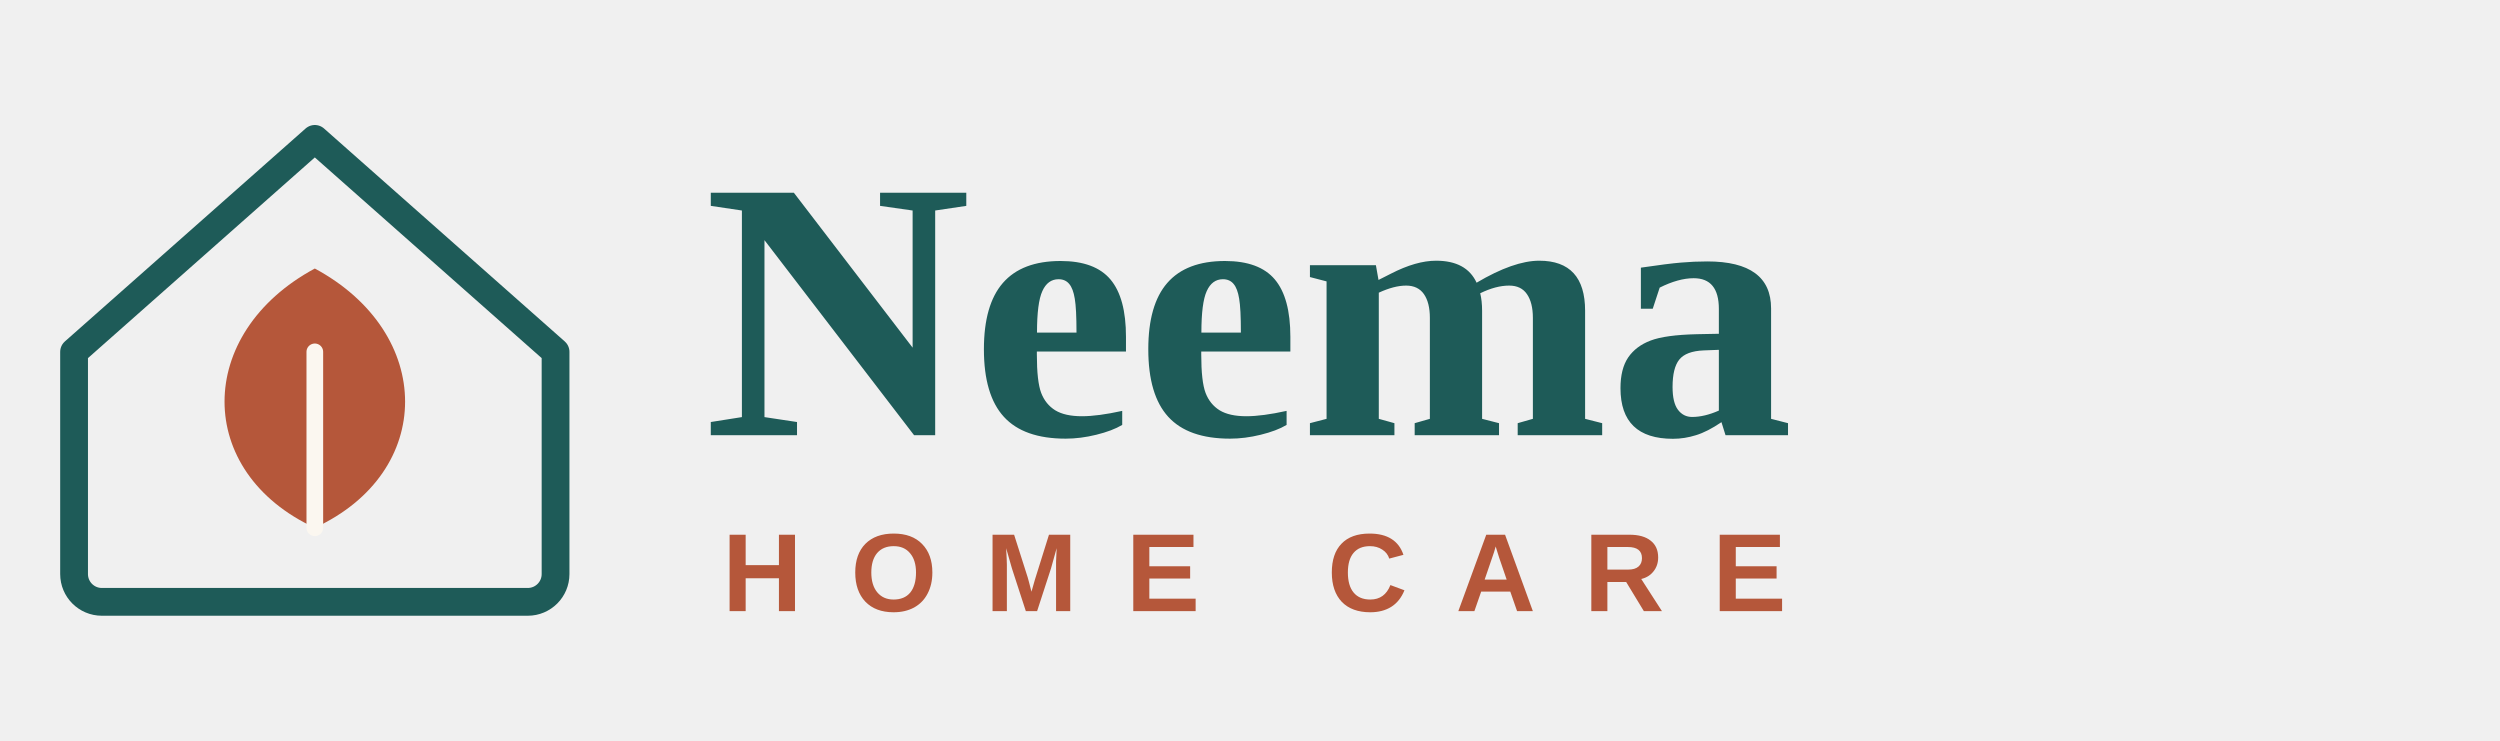
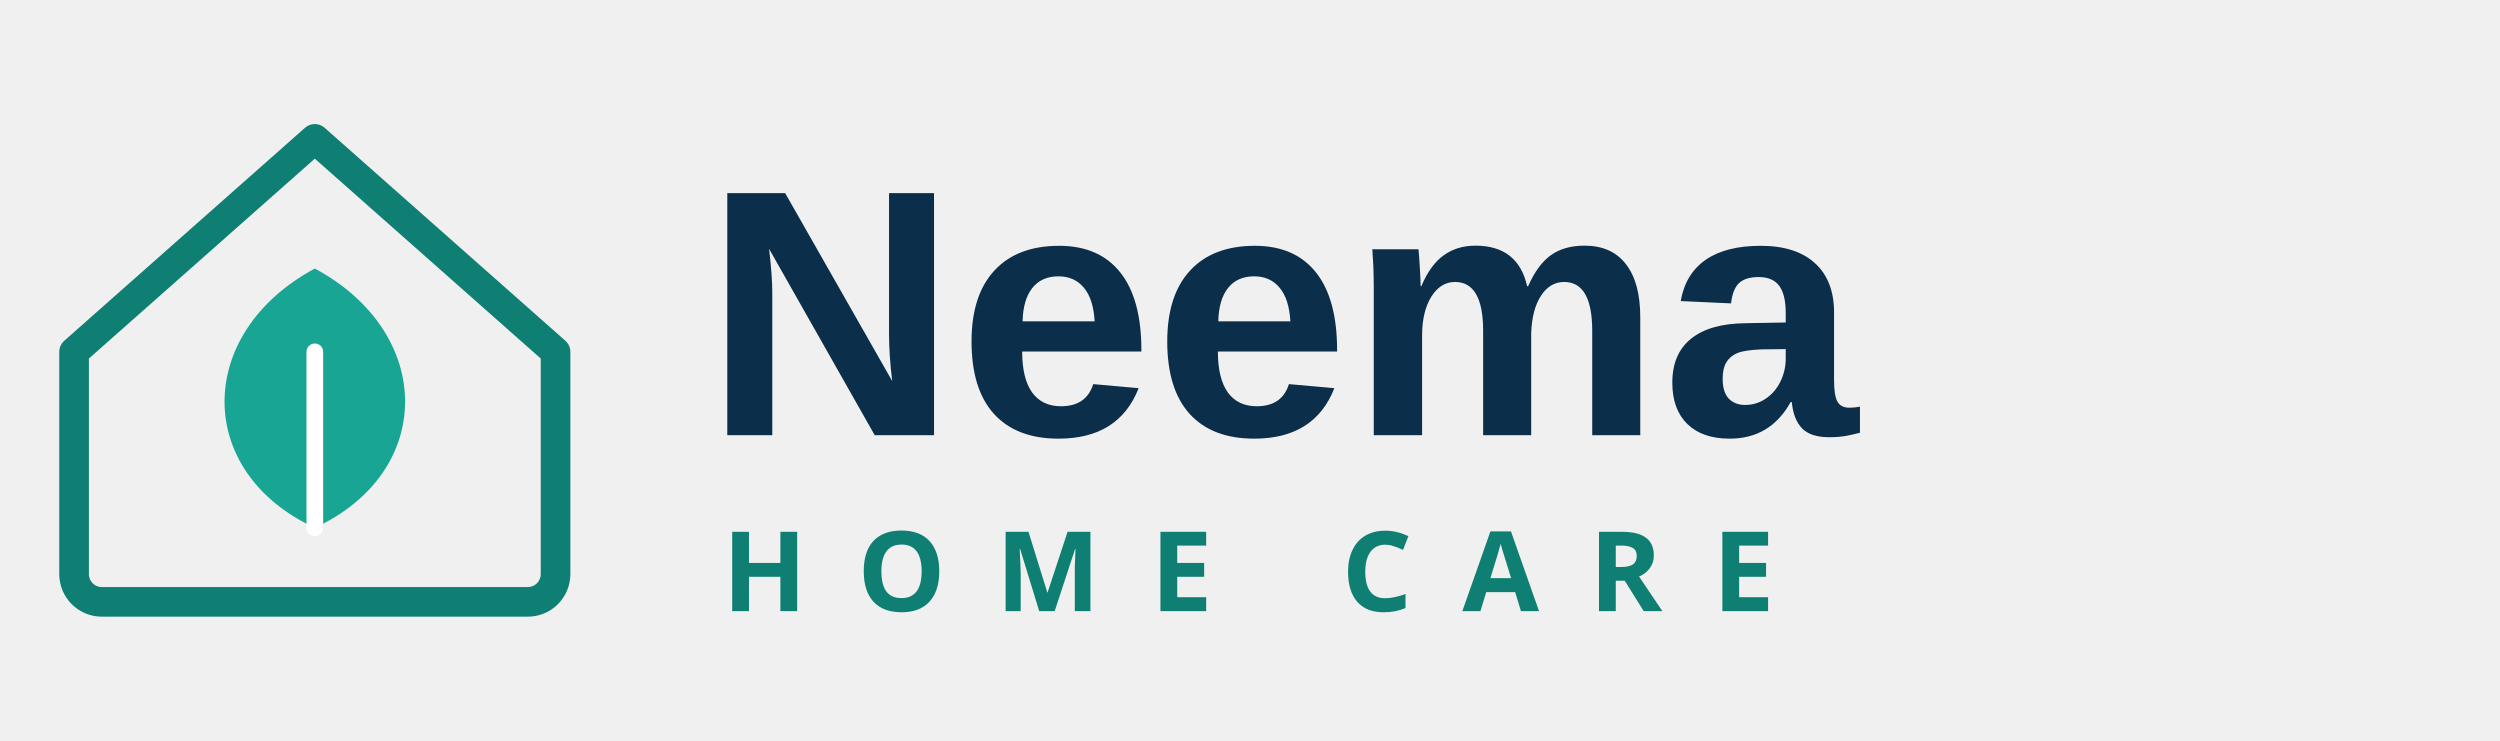
<svg xmlns="http://www.w3.org/2000/svg" viewBox="0 0 270 80" width="270" height="80" role="img" aria-label="Neema Home Care">
-   <g fill="none" stroke="#1E5B58" stroke-width="3" stroke-linecap="round" stroke-linejoin="round">
+   <g fill="none" stroke="#0E7F72" stroke-width="3.2" stroke-linecap="round" stroke-linejoin="round">
    <path d="M8 38 L34 15 L60 38 V62 a3 3 0 0 1 -3 3 H11 a3 3 0 0 1 -3 -3 Z" />
  </g>
-   <path d="M34 57 C21 51 21 36 34 29 C47 36 47 51 34 57 Z" fill="#B5573A" />
-   <path d="M34 57 V38" stroke="#FBF7F0" stroke-width="1.8" stroke-linecap="round" fill="none" />
-   <text x="76" y="47" font-family="Lora, Georgia, 'Times New Roman', serif" font-size="40" font-weight="600" fill="#1E5B58">Neema</text>
-   <text x="78" y="66" font-family="'Nunito Sans', Arial, sans-serif" font-size="12" font-weight="700" letter-spacing="5.2" fill="#B5573A">HOME CARE</text>
+   <path d="M34 57 C21 51 21 36 34 29 C47 36 47 51 34 57 Z" fill="#19A593" />
+   <path d="M34 57 V38" stroke="#FFFFFF" stroke-width="1.8" stroke-linecap="round" fill="none" />
+   <text x="76" y="47" font-family="'Be Vietnam Pro', 'Segoe UI', Arial, sans-serif" font-size="38" font-weight="700" fill="#0B2E4A">Neema</text>
+   <text x="78" y="66" font-family="'Open Sans', Arial, sans-serif" font-size="12" font-weight="700" letter-spacing="5.4" fill="#0E7F72">HOME CARE</text>
</svg>
